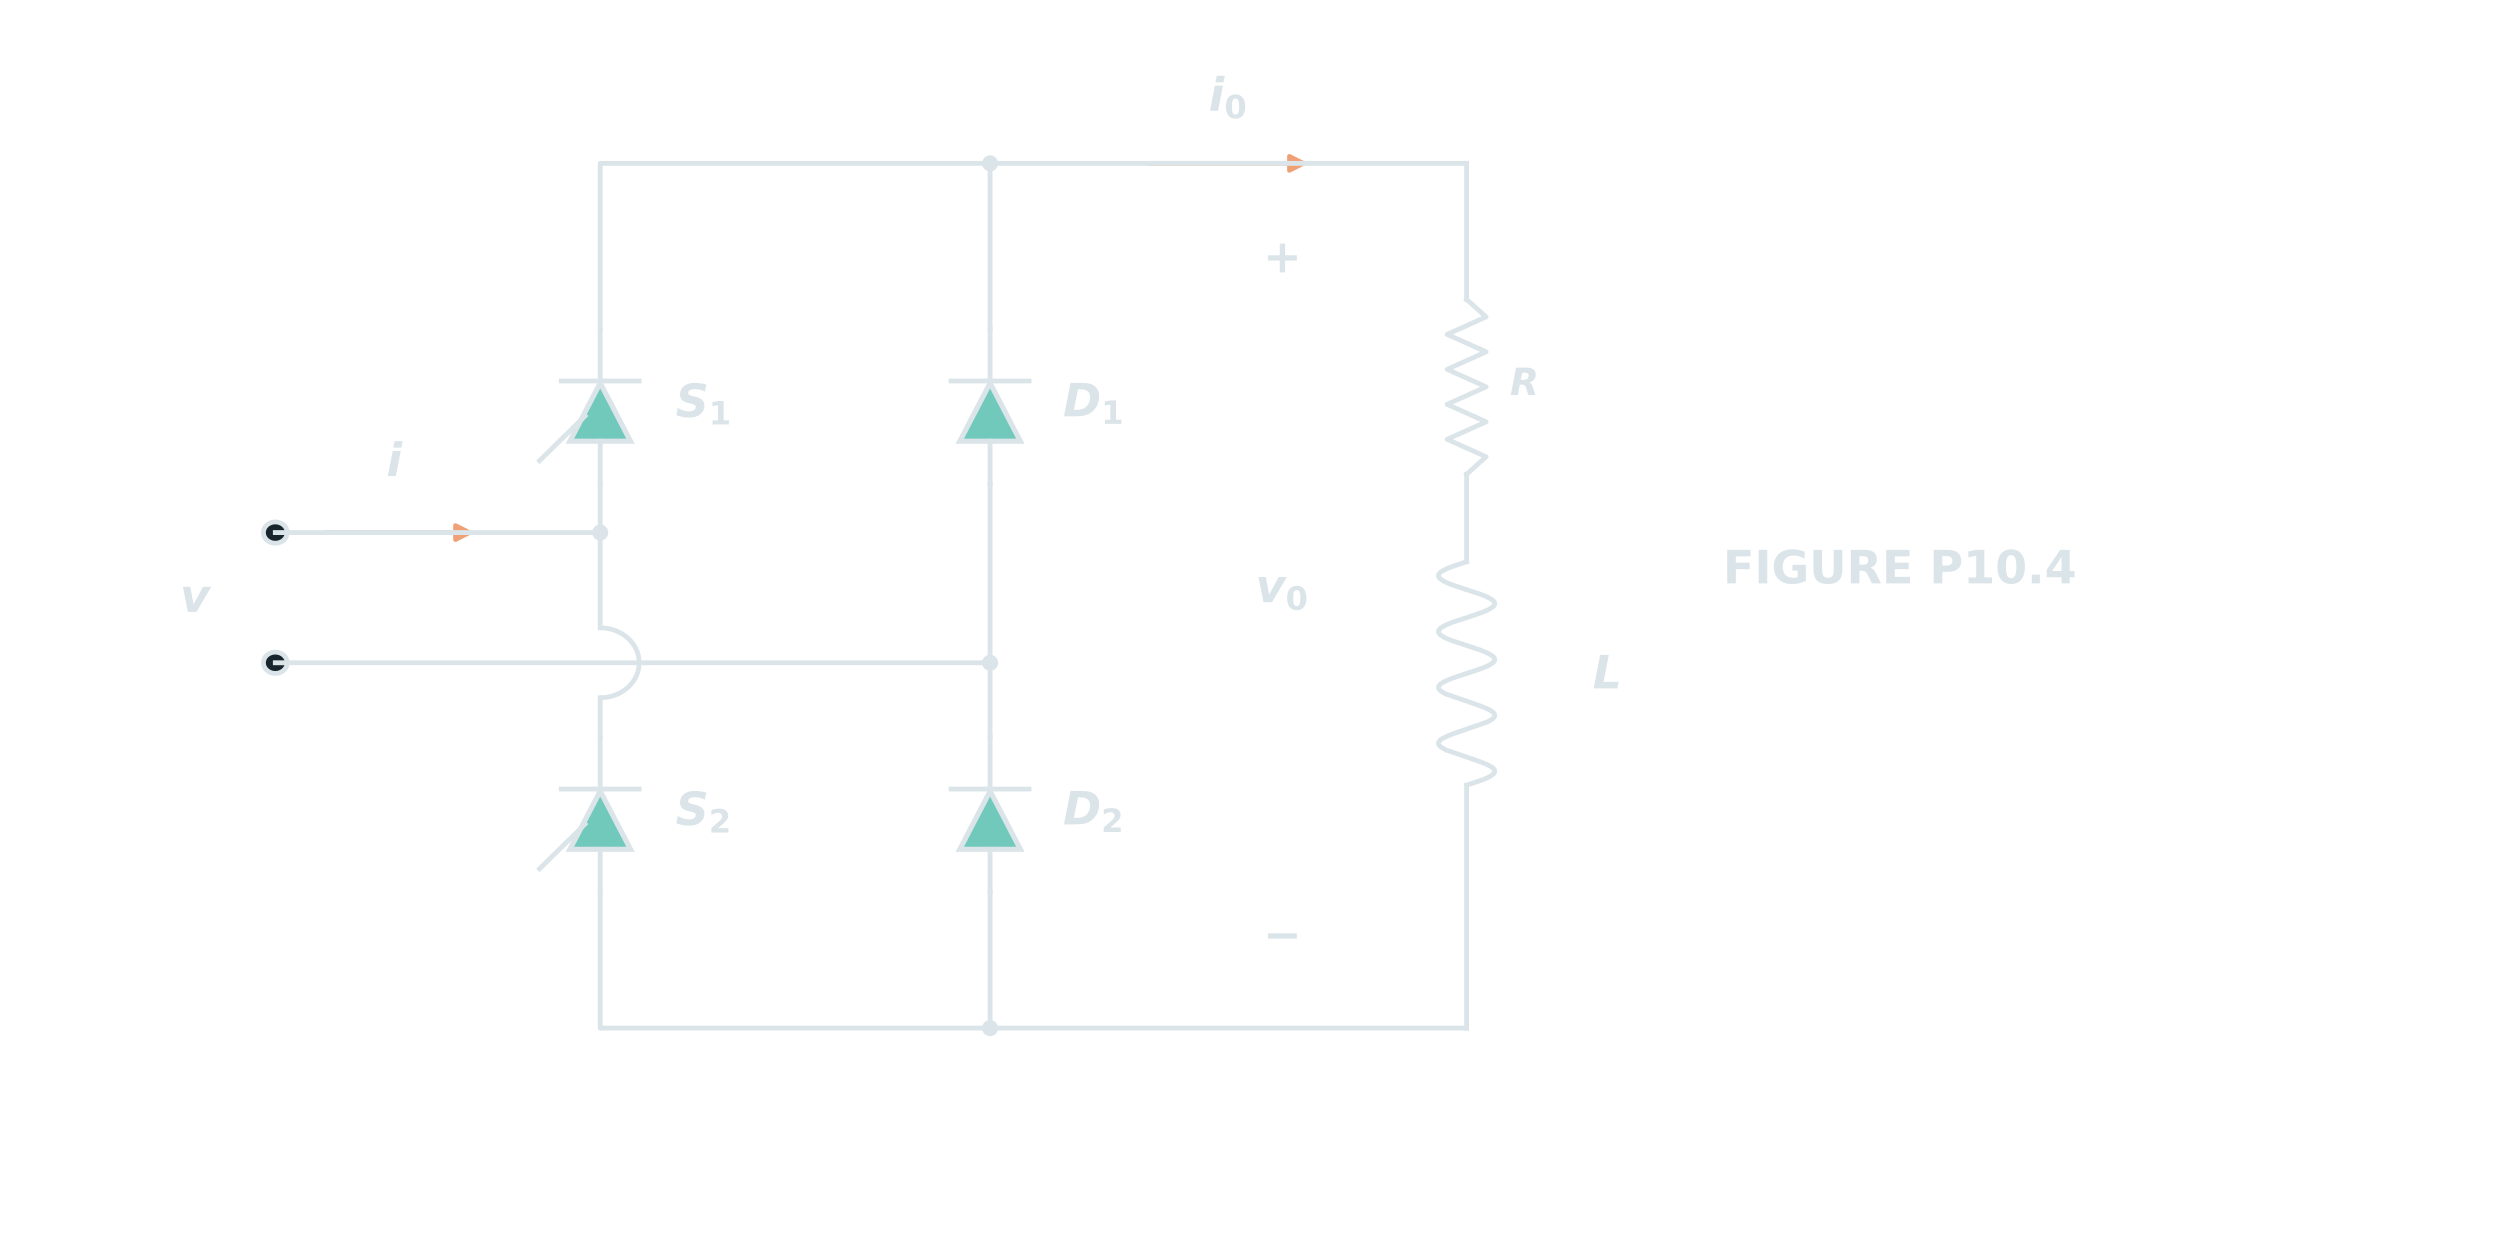
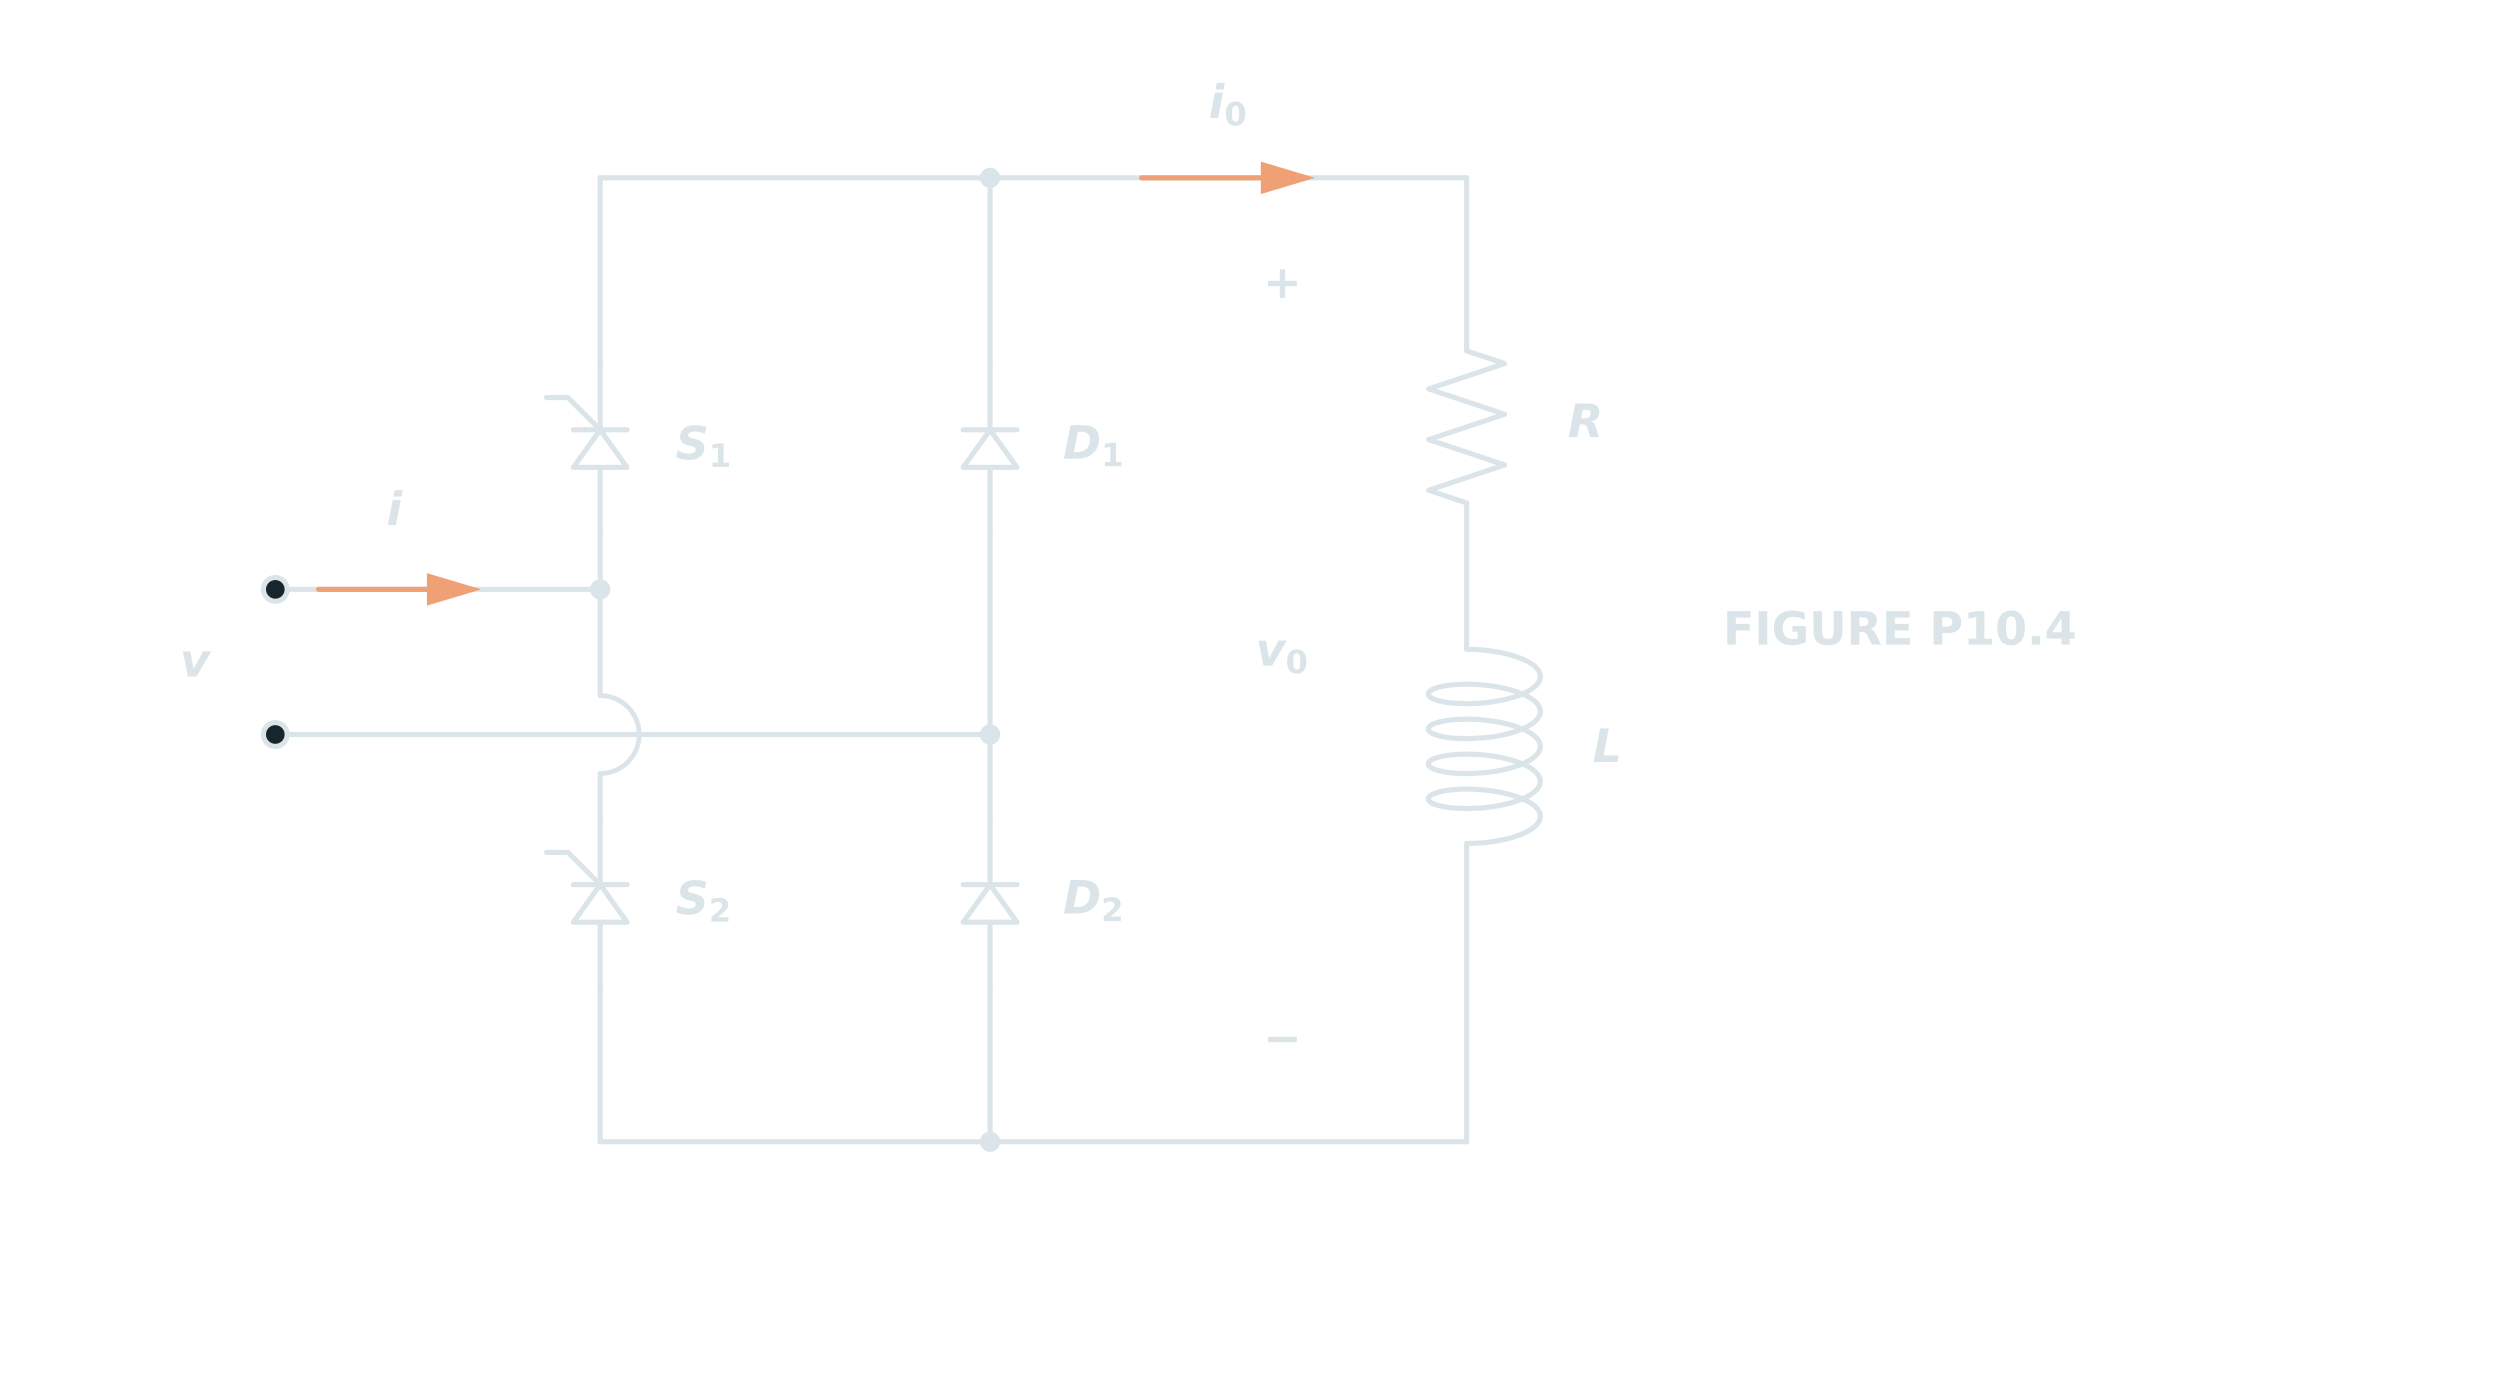
- <svg xmlns="http://www.w3.org/2000/svg" xmlns:xlink="http://www.w3.org/1999/xlink" width="777.312pt" height="385.56pt" viewBox="0 0 777.312 385.56" version="1.1">
+ <svg xmlns="http://www.w3.org/2000/svg" width="777.312pt" height="427.114pt" viewBox="0 0 777.312 427.114" version="1.1">
  <defs>
    <style type="text/css">*{stroke-linejoin: round; stroke-linecap: butt}</style>
  </defs>
  <g id="figure_1">
    <g id="patch_1">
-       <path d="M 0 385.56  L 777.312 385.56  L 777.312 0  L 0 0  L 0 385.56  z " style="fill: none" />
+       <path d="M 0 427.114 L 777.312 427.114 L 777.312 0 L 0 0 L 0 427.114 z " style="fill: none" />
    </g>
    <g id="axes_1">
      <g id="patch_2">
-         <path d="M 177.19 137.194  L 196.047 137.194  L 186.619 119.068  z " clip-path="url(#p17c7d38d05)" style="fill: #70c9bb; stroke: #dbe5e9; stroke-width: 1.6; stroke-linejoin: miter" />
-       </g>
-       <g id="patch_3">
-         <path d="M 177.19 264.076  L 196.047 264.076  L 186.619 245.95  z " clip-path="url(#p17c7d38d05)" style="fill: #70c9bb; stroke: #dbe5e9; stroke-width: 1.6; stroke-linejoin: miter" />
-       </g>
-       <g id="patch_4">
-         <path d="M 186.619 216.948  C 189.833 216.948 192.918 215.801 195.191 213.763  C 197.463 211.724 198.741 208.956 198.741 206.072  C 198.741 203.189 197.463 200.421 195.191 198.382  C 192.918 196.343 189.833 195.197 186.619 195.197  " clip-path="url(#p17c7d38d05)" style="fill: none; stroke: #dbe5e9; stroke-width: 1.5; stroke-linejoin: miter" />
-       </g>
-       <g id="patch_5">
-         <path d="M 298.413 137.194  L 317.27 137.194  L 307.841 119.068  z " clip-path="url(#p17c7d38d05)" style="fill: #70c9bb; stroke: #dbe5e9; stroke-width: 1.6; stroke-linejoin: miter" />
-       </g>
-       <g id="patch_6">
-         <path d="M 298.413 264.076  L 317.27 264.076  L 307.841 245.95  z " clip-path="url(#p17c7d38d05)" style="fill: #70c9bb; stroke: #dbe5e9; stroke-width: 1.6; stroke-linejoin: miter" />
-       </g>
-       <g id="patch_7">
-         <path d="M 101.07 165.591  Q 124.325 165.591 146.015 165.591  " clip-path="url(#p17c7d38d05)" style="fill: none; stroke: #f0a075; stroke-width: 1.4; stroke-linecap: round" />
-         <path d="M 141.615 163.391  L 146.015 165.591  L 141.615 167.791  z " clip-path="url(#p17c7d38d05)" style="fill: #f0a075; stroke: #f0a075; stroke-width: 1.4; stroke-linecap: round" />
-       </g>
-       <g id="patch_8">
-         <path d="M 85.6 168.914  C 86.583 168.914 87.525 168.564 88.219 167.941  C 88.914 167.318 89.304 166.472 89.304 165.591  C 89.304 164.71 88.914 163.864 88.219 163.241  C 87.525 162.618 86.583 162.268 85.6 162.268  C 84.618 162.268 83.676 162.618 82.981 163.241  C 82.287 163.864 81.896 164.71 81.896 165.591  C 81.896 166.472 82.287 167.318 82.981 167.941  C 83.676 168.564 84.618 168.914 85.6 168.914  z " clip-path="url(#p17c7d38d05)" style="fill: #18252c; stroke: #dbe5e9; stroke-width: 1.5; stroke-linejoin: miter" />
-       </g>
-       <g id="patch_9">
-         <path d="M 85.6 209.395  C 86.583 209.395 87.525 209.045 88.219 208.422  C 88.914 207.799 89.304 206.954 89.304 206.072  C 89.304 205.191 88.914 204.346 88.219 203.723  C 87.525 203.099 86.583 202.749 85.6 202.749  C 84.618 202.749 83.676 203.099 82.981 203.723  C 82.287 204.346 81.896 205.191 81.896 206.072  C 81.896 206.954 82.287 207.799 82.981 208.422  C 83.676 209.045 84.618 209.395 85.6 209.395  z " clip-path="url(#p17c7d38d05)" style="fill: #18252c; stroke: #dbe5e9; stroke-width: 1.5; stroke-linejoin: miter" />
-       </g>
-       <g id="patch_10">
-         <path d="M 356.986 50.793  Q 381.924 50.793 405.297 50.793  " clip-path="url(#p17c7d38d05)" style="fill: none; stroke: #f0a075; stroke-width: 1.4; stroke-linecap: round" />
-         <path d="M 400.897 48.593  L 405.297 50.793  L 400.897 52.993  z " clip-path="url(#p17c7d38d05)" style="fill: #f0a075; stroke: #f0a075; stroke-width: 1.4; stroke-linecap: round" />
-       </g>
-       <g id="line2d_1">
-         <path d="M 186.619 102.15  L 186.619 50.793  L 456.002 50.793  " clip-path="url(#p17c7d38d05)" style="fill: none; stroke: #dbe5e9; stroke-width: 1.5; stroke-linecap: square" />
-       </g>
-       <g id="line2d_2">
-         <path d="M 186.619 277.368  L 186.619 319.662  L 456.002 319.662  " clip-path="url(#p17c7d38d05)" style="fill: none; stroke: #dbe5e9; stroke-width: 1.5; stroke-linecap: square" />
-       </g>
-       <g id="line2d_3">
-         <path d="M 307.841 102.15  L 307.841 50.793  " clip-path="url(#p17c7d38d05)" style="fill: none; stroke: #dbe5e9; stroke-width: 1.5; stroke-linecap: square" />
-       </g>
-       <g id="line2d_4">
-         <path d="M 307.841 277.368  L 307.841 319.662  " clip-path="url(#p17c7d38d05)" style="fill: none; stroke: #dbe5e9; stroke-width: 1.5; stroke-linecap: square" />
-       </g>
-       <g id="line2d_5">
-         <path d="M 186.619 150.486  L 186.619 137.194  " clip-path="url(#p17c7d38d05)" style="fill: none; stroke: #dbe5e9; stroke-width: 1.5; stroke-linecap: square" />
-       </g>
-       <g id="line2d_6">
-         <path d="M 174.497 118.463  L 198.741 118.463  " clip-path="url(#p17c7d38d05)" style="fill: none; stroke: #dbe5e9; stroke-width: 1.5; stroke-linecap: square" />
-       </g>
-       <g id="line2d_7">
-         <path d="M 186.619 118.463  L 186.619 102.15  " clip-path="url(#p17c7d38d05)" style="fill: none; stroke: #dbe5e9; stroke-width: 1.5; stroke-linecap: square" />
-       </g>
-       <g id="line2d_8">
-         <path d="M 167.762 143.236  L 181.905 129.339  " clip-path="url(#p17c7d38d05)" style="fill: none; stroke: #dbe5e9; stroke-width: 1.5; stroke-linecap: square" />
-       </g>
-       <g id="line2d_9">
-         <path d="M 186.619 277.368  L 186.619 264.076  " clip-path="url(#p17c7d38d05)" style="fill: none; stroke: #dbe5e9; stroke-width: 1.5; stroke-linecap: square" />
-       </g>
-       <g id="line2d_10">
-         <path d="M 174.497 245.345  L 198.741 245.345  " clip-path="url(#p17c7d38d05)" style="fill: none; stroke: #dbe5e9; stroke-width: 1.5; stroke-linecap: square" />
-       </g>
-       <g id="line2d_11">
-         <path d="M 186.619 245.345  L 186.619 229.032  " clip-path="url(#p17c7d38d05)" style="fill: none; stroke: #dbe5e9; stroke-width: 1.5; stroke-linecap: square" />
-       </g>
-       <g id="line2d_12">
-         <path d="M 167.762 270.118  L 181.905 256.221  " clip-path="url(#p17c7d38d05)" style="fill: none; stroke: #dbe5e9; stroke-width: 1.5; stroke-linecap: square" />
-       </g>
-       <g id="line2d_13">
-         <path d="M 186.619 229.032  L 186.619 216.948  " clip-path="url(#p17c7d38d05)" style="fill: none; stroke: #dbe5e9; stroke-width: 1.5; stroke-linecap: square" />
-       </g>
-       <g id="line2d_14">
-         <path d="M 186.619 195.197  L 186.619 150.486  " clip-path="url(#p17c7d38d05)" style="fill: none; stroke: #dbe5e9; stroke-width: 1.5; stroke-linecap: square" />
-       </g>
-       <g id="line2d_15">
-         <path d="M 307.841 150.486  L 307.841 137.194  " clip-path="url(#p17c7d38d05)" style="fill: none; stroke: #dbe5e9; stroke-width: 1.5; stroke-linecap: square" />
-       </g>
-       <g id="line2d_16">
-         <path d="M 295.719 118.463  L 319.963 118.463  " clip-path="url(#p17c7d38d05)" style="fill: none; stroke: #dbe5e9; stroke-width: 1.5; stroke-linecap: square" />
-       </g>
-       <g id="line2d_17">
-         <path d="M 307.841 118.463  L 307.841 102.15  " clip-path="url(#p17c7d38d05)" style="fill: none; stroke: #dbe5e9; stroke-width: 1.5; stroke-linecap: square" />
-       </g>
-       <g id="line2d_18">
-         <path d="M 307.841 277.368  L 307.841 264.076  " clip-path="url(#p17c7d38d05)" style="fill: none; stroke: #dbe5e9; stroke-width: 1.5; stroke-linecap: square" />
-       </g>
-       <g id="line2d_19">
-         <path d="M 295.719 245.345  L 319.963 245.345  " clip-path="url(#p17c7d38d05)" style="fill: none; stroke: #dbe5e9; stroke-width: 1.5; stroke-linecap: square" />
-       </g>
-       <g id="line2d_20">
-         <path d="M 307.841 245.345  L 307.841 229.032  " clip-path="url(#p17c7d38d05)" style="fill: none; stroke: #dbe5e9; stroke-width: 1.5; stroke-linecap: square" />
-       </g>
-       <g id="line2d_21">
-         <path d="M 307.841 229.032  L 307.841 150.486  " clip-path="url(#p17c7d38d05)" style="fill: none; stroke: #dbe5e9; stroke-width: 1.5; stroke-linecap: square" />
-       </g>
-       <g id="line2d_22">
-         <path d="M 85.6 165.591  L 186.619 165.591  " clip-path="url(#p17c7d38d05)" style="fill: none; stroke: #dbe5e9; stroke-width: 1.5; stroke-linecap: square" />
-       </g>
-       <g id="line2d_23">
-         <path d="M 85.6 206.072  L 307.841 206.072  " clip-path="url(#p17c7d38d05)" style="fill: none; stroke: #dbe5e9; stroke-width: 1.5; stroke-linecap: square" />
-       </g>
-       <g id="line2d_24">
-         <defs>
-           <path id="m0730acde39" d="M 0 2  C 0.53 2 1.039 1.789 1.414 1.414  C 1.789 1.039 2 0.53 2 0  C 2 -0.53 1.789 -1.039 1.414 -1.414  C 1.039 -1.789 0.53 -2 0 -2  C -0.53 -2 -1.039 -1.789 -1.414 -1.414  C -1.789 -1.039 -2 -0.53 -2 0  C -2 0.53 -1.789 1.039 -1.414 1.414  C -1.039 1.789 -0.53 2 0 2  z " style="stroke: #dbe5e9" />
-         </defs>
-         <g clip-path="url(#p17c7d38d05)">
-           <use xlink:href="#m0730acde39" x="186.619" y="165.591" style="fill: #dbe5e9; stroke: #dbe5e9" />
-         </g>
-       </g>
-       <g id="line2d_25">
-         <g clip-path="url(#p17c7d38d05)">
-           <use xlink:href="#m0730acde39" x="307.841" y="206.072" style="fill: #dbe5e9; stroke: #dbe5e9" />
-         </g>
-       </g>
-       <g id="line2d_26">
-         <g clip-path="url(#p17c7d38d05)">
-           <use xlink:href="#m0730acde39" x="307.841" y="50.793" style="fill: #dbe5e9; stroke: #dbe5e9" />
-         </g>
-       </g>
-       <g id="line2d_27">
-         <g clip-path="url(#p17c7d38d05)">
-           <use xlink:href="#m0730acde39" x="307.841" y="319.662" style="fill: #dbe5e9; stroke: #dbe5e9" />
-         </g>
-       </g>
-       <g id="line2d_28">
-         <path d="M 456.002 50.793  L 456.002 93.087  " clip-path="url(#p17c7d38d05)" style="fill: none; stroke: #dbe5e9; stroke-width: 1.5; stroke-linecap: square" />
-       </g>
-       <g id="line2d_29">
-         <path d="M 456.002 93.087  L 462.063 98.525  L 449.941 103.963  L 462.063 109.4  L 449.941 114.838  L 462.063 120.276  L 449.941 125.714  L 462.063 131.152  L 449.941 136.589  L 462.063 142.027  L 456.002 147.465  " clip-path="url(#p17c7d38d05)" style="fill: none; stroke: #dbe5e9; stroke-width: 1.5; stroke-linecap: square" />
-       </g>
-       <g id="line2d_30">
-         <path d="M 456.002 147.465  L 456.002 174.654  " clip-path="url(#p17c7d38d05)" style="fill: none; stroke: #dbe5e9; stroke-width: 1.5; stroke-linecap: square" />
-       </g>
-       <g id="line2d_31">
-         <path d="M 456.002 244.137  L 461.176 242.389  L 463.115 241.515  L 464.349 240.641  L 464.661 240.204  L 464.756 239.767  L 464.633 239.33  L 464.296 238.893  L 463.751 238.456  L 462.1 237.582  L 459.845 236.708  L 449.66 233.212  L 448.098 232.338  L 447.604 231.901  L 447.319 231.464  L 447.251 231.027  L 447.401 230.59  L 447.765 230.153  L 448.335 229.716  L 450.029 228.842  L 452.315 227.968  L 462.461 224.472  L 463.979 223.598  L 464.447 223.161  L 464.705 222.724  L 464.746 222.287  L 464.569 221.85  L 464.178 221.413  L 463.584 220.976  L 461.847 220.102  L 459.531 219.228  L 449.427 215.732  L 447.955 214.858  L 447.512 214.421  L 447.281 213.984  L 447.268 213.547  L 447.472 213.11  L 447.889 212.673  L 449.314 211.799  L 451.401 210.925  L 455.31 209.614  L 460.602 207.866  L 462.69 206.992  L 464.115 206.118  L 464.532 205.681  L 464.736 205.244  L 464.722 204.807  L 464.491 204.37  L 464.048 203.933  L 462.577 203.059  L 460.454 202.185  L 456.52 200.874  L 451.255 199.126  L 449.203 198.252  L 447.825 197.378  L 447.435 196.941  L 447.257 196.504  L 447.298 196.067  L 447.556 195.63  L 448.025 195.193  L 449.542 194.319  L 451.699 193.445  L 457.037 191.697  L 460.893 190.386  L 462.908 189.512  L 464.238 188.638  L 464.603 188.201  L 464.753 187.764  L 464.685 187.327  L 464.4 186.89  L 463.906 186.453  L 462.343 185.579  L 460.153 184.705  L 454.795 182.957  L 450.968 181.646  L 448.991 180.772  L 447.708 179.898  L 447.37 179.461  L 447.247 179.024  L 447.343 178.587  L 447.654 178.15  L 448.174 177.713  L 449.781 176.839  L 452.004 175.965  L 456.002 174.654  L 456.002 174.654  " clip-path="url(#p17c7d38d05)" style="fill: none; stroke: #dbe5e9; stroke-width: 1.5; stroke-linecap: square" />
-       </g>
-       <g id="line2d_32">
-         <path d="M 456.002 244.137  L 456.002 319.662  " clip-path="url(#p17c7d38d05)" style="fill: none; stroke: #dbe5e9; stroke-width: 1.5; stroke-linecap: square" />
+         <path d="M 186.619 240.495 C 189.833 240.495 192.918 239.217 195.191 236.945 C 197.463 234.672 198.741 231.587 198.741 228.373 C 198.741 225.159 197.463 222.074 195.191 219.801 C 192.918 217.529 189.833 216.251 186.619 216.251 " clip-path="url(#pb4f938de0c)" style="fill: none; stroke: #dbe5e9; stroke-width: 1.5; stroke-linejoin: miter" />
+       </g>
+       <g id="schemdraw-a0-25">
+         <path d="M 194.97 145.322 L 186.619 133.631 L 178.268 145.322 L 194.97 145.322 z " clip-path="url(#pb4f938de0c)" style="fill: none; stroke: #dbe5e9; stroke-width: 1.6; stroke-linecap: round" />
+       </g>
+       <g id="schemdraw-a0-26">
+         <path d="M 194.97 286.748 L 186.619 275.057 L 178.268 286.748 L 194.97 286.748 z " clip-path="url(#pb4f938de0c)" style="fill: none; stroke: #dbe5e9; stroke-width: 1.6; stroke-linecap: round" />
+       </g>
+       <g id="schemdraw-a0-27">
+         <path d="M 299.49 145.322 L 307.841 133.631 L 316.192 145.322 L 299.49 145.322 z " clip-path="url(#pb4f938de0c)" style="fill: none; stroke: #dbe5e9; stroke-width: 1.6; stroke-linecap: round" />
+       </g>
+       <g id="schemdraw-a0-28">
+         <path d="M 299.49 286.748 L 307.841 275.057 L 316.192 286.748 L 299.49 286.748 z " clip-path="url(#pb4f938de0c)" style="fill: none; stroke: #dbe5e9; stroke-width: 1.6; stroke-linecap: round" />
+       </g>
+       <g id="schemdraw-a0-0">
+         <path d="M 186.619 112.539 L 186.619 83.917 L 186.619 55.295 " clip-path="url(#pb4f938de0c)" style="fill: none; stroke: #dbe5e9; stroke-width: 1.6; stroke-linecap: round" />
+       </g>
+       <g id="schemdraw-a0-1">
+         <path d="M 186.619 55.295 L 321.31 55.295 L 456.002 55.295 " clip-path="url(#pb4f938de0c)" style="fill: none; stroke: #dbe5e9; stroke-width: 1.6; stroke-linecap: round" />
+       </g>
+       <g id="schemdraw-a0-2">
+         <path d="M 186.619 307.841 L 186.619 331.412 L 186.619 354.983 " clip-path="url(#pb4f938de0c)" style="fill: none; stroke: #dbe5e9; stroke-width: 1.6; stroke-linecap: round" />
+       </g>
+       <g id="schemdraw-a0-3">
+         <path d="M 186.619 354.983 L 321.31 354.983 L 456.002 354.983 " clip-path="url(#pb4f938de0c)" style="fill: none; stroke: #dbe5e9; stroke-width: 1.6; stroke-linecap: round" />
+       </g>
+       <g id="schemdraw-a0-4">
+         <path d="M 307.841 112.539 L 307.841 83.917 L 307.841 55.295 " clip-path="url(#pb4f938de0c)" style="fill: none; stroke: #dbe5e9; stroke-width: 1.6; stroke-linecap: round" />
+       </g>
+       <g id="schemdraw-a0-5">
+         <path d="M 307.841 307.841 L 307.841 331.412 L 307.841 354.983 " clip-path="url(#pb4f938de0c)" style="fill: none; stroke: #dbe5e9; stroke-width: 1.6; stroke-linecap: round" />
+       </g>
+       <g id="schemdraw-a0-6">
+         <path d="M 186.619 166.415 L 186.619 145.322 M 194.97 133.631 L 178.268 133.631 M 186.619 133.631 L 186.619 112.539 " clip-path="url(#pb4f938de0c)" style="fill: none; stroke: #dbe5e9; stroke-width: 1.6; stroke-linecap: round" />
+       </g>
+       <g id="schemdraw-a0-7">
+         <path d="M 186.619 133.631 L 176.598 123.61 L 169.917 123.61 " clip-path="url(#pb4f938de0c)" style="fill: none; stroke: #dbe5e9; stroke-width: 1.6; stroke-linecap: round" />
+       </g>
+       <g id="schemdraw-a0-8">
+         <path d="M 186.619 307.841 L 186.619 286.748 M 194.97 275.057 L 178.268 275.057 M 186.619 275.057 L 186.619 253.965 " clip-path="url(#pb4f938de0c)" style="fill: none; stroke: #dbe5e9; stroke-width: 1.6; stroke-linecap: round" />
+       </g>
+       <g id="schemdraw-a0-9">
+         <path d="M 186.619 275.057 L 176.598 265.036 L 169.917 265.036 " clip-path="url(#pb4f938de0c)" style="fill: none; stroke: #dbe5e9; stroke-width: 1.6; stroke-linecap: round" />
+       </g>
+       <g id="schemdraw-a0-10">
+         <path d="M 186.619 253.965 L 186.619 247.23 L 186.619 240.495 " clip-path="url(#pb4f938de0c)" style="fill: none; stroke: #dbe5e9; stroke-width: 1.6; stroke-linecap: round" />
+       </g>
+       <g id="schemdraw-a0-11">
+         <path d="M 186.619 216.251 L 186.619 191.333 L 186.619 166.415 " clip-path="url(#pb4f938de0c)" style="fill: none; stroke: #dbe5e9; stroke-width: 1.6; stroke-linecap: round" />
+       </g>
+       <g id="schemdraw-a0-12">
+         <path d="M 307.841 166.415 L 307.841 145.322 M 299.49 133.631 L 316.192 133.631 M 307.841 133.631 L 307.841 112.539 " clip-path="url(#pb4f938de0c)" style="fill: none; stroke: #dbe5e9; stroke-width: 1.6; stroke-linecap: round" />
+       </g>
+       <g id="schemdraw-a0-13">
+         <path d="M 307.841 307.841 L 307.841 286.748 M 299.49 275.057 L 316.192 275.057 M 307.841 275.057 L 307.841 253.965 " clip-path="url(#pb4f938de0c)" style="fill: none; stroke: #dbe5e9; stroke-width: 1.6; stroke-linecap: round" />
+       </g>
+       <g id="schemdraw-a0-14">
+         <path d="M 307.841 253.965 L 307.841 210.19 L 307.841 166.415 " clip-path="url(#pb4f938de0c)" style="fill: none; stroke: #dbe5e9; stroke-width: 1.6; stroke-linecap: round" />
+       </g>
+       <g id="schemdraw-a0-15">
+         <path d="M 85.6 183.252 L 136.11 183.252 L 186.619 183.252 " clip-path="url(#pb4f938de0c)" style="fill: none; stroke: #dbe5e9; stroke-width: 1.6; stroke-linecap: round" />
+       </g>
+       <g id="schemdraw-a0-16">
+         <path d="M 85.6 228.373 L 196.721 228.373 L 307.841 228.373 " clip-path="url(#pb4f938de0c)" style="fill: none; stroke: #dbe5e9; stroke-width: 1.6; stroke-linecap: round" />
+       </g>
+       <g id="schemdraw-a0-17">
+         <path d="M 99.069 183.252 L 124.324 183.252 L 132.742 183.252 " clip-path="url(#pb4f938de0c)" style="fill: none; stroke: #f0a075; stroke-width: 1.6; stroke-linecap: round" />
+       </g>
+       <g id="schemdraw-a0-33">
+         <path d="M 132.742 178.201 L 149.579 183.252 L 132.742 188.303 z " clip-path="url(#pb4f938de0c)" style="fill: #f0a075" />
+       </g>
+       <g id="schemdraw-a0-18">
+         <path d="M 456.002 55.295 L 456.002 78.866 L 456.002 102.437 " clip-path="url(#pb4f938de0c)" style="fill: none; stroke: #dbe5e9; stroke-width: 1.6; stroke-linecap: round" />
+       </g>
+       <g id="schemdraw-a0-19">
+         <path d="M 456.002 102.437 L 456.002 109.104 L 467.821 113.044 L 444.183 120.923 L 467.821 128.803 L 444.183 136.682 L 467.821 144.561 L 444.183 152.441 L 456.002 156.381 L 456.002 163.048 " clip-path="url(#pb4f938de0c)" style="fill: none; stroke: #dbe5e9; stroke-width: 1.6; stroke-linecap: round" />
+       </g>
+       <g id="schemdraw-a0-20">
+         <path d="M 456.002 163.048 L 456.002 178.201 L 456.002 193.353 " clip-path="url(#pb4f938de0c)" style="fill: none; stroke: #dbe5e9; stroke-width: 1.6; stroke-linecap: round" />
+       </g>
+       <g id="schemdraw-a0-21">
+         <path d="M 456.002 193.353 L 456.002 201.873 L 458.457 201.928 L 460.976 202.098 L 463.506 202.382 L 465.995 202.782 L 468.388 203.293 L 470.637 203.91 L 472.694 204.625 L 474.515 205.429 L 476.061 206.31 L 477.301 207.255 L 478.209 208.249 L 478.764 209.276 L 478.955 210.32 L 478.779 211.365 L 478.239 212.393 L 477.346 213.389 L 476.12 214.336 L 474.585 215.22 L 472.775 216.027 L 470.728 216.746 L 468.486 217.368 L 466.097 217.883 L 463.612 218.287 L 461.082 218.577 L 456.102 218.811 L 451.577 218.609 L 449.605 218.362 L 447.884 218.029 L 446.451 217.625 L 445.334 217.163 L 444.559 216.657 L 444.141 216.124 L 444.09 215.58 L 444.405 215.043 L 445.081 214.528 L 446.103 214.051 L 447.45 213.629 L 449.094 213.276 L 450.999 213.003 L 453.126 212.823 L 455.429 212.743 L 457.861 212.772 L 460.369 212.914 L 462.902 213.171 L 465.405 213.543 L 467.826 214.028 L 470.114 214.62 L 472.221 215.313 L 474.102 216.097 L 475.718 216.961 L 477.034 217.891 L 478.023 218.875 L 478.664 219.895 L 478.943 220.937 L 478.855 221.983 L 478.401 223.017 L 477.591 224.021 L 476.443 224.981 L 474.979 225.882 L 473.232 226.709 L 471.237 227.45 L 469.038 228.096 L 466.68 228.637 L 464.213 229.069 L 461.689 229.386 L 456.683 229.675 L 452.082 229.522 L 450.056 229.297 L 448.271 228.984 L 446.766 228.595 L 445.572 228.146 L 444.713 227.649 L 444.208 227.121 L 444.068 226.578 L 444.296 226.038 L 444.887 225.516 L 445.828 225.029 L 447.099 224.592 L 448.675 224.221 L 450.521 223.928 L 452.598 223.724 L 454.864 223.62 L 457.269 223.623 L 459.764 223.737 L 462.296 223.967 L 464.811 224.311 L 467.257 224.769 L 469.581 225.336 L 471.736 226.006 L 473.674 226.769 L 475.357 227.615 L 476.747 228.53 L 477.817 229.503 L 478.543 230.516 L 478.909 231.554 L 478.909 232.6 L 478.543 233.639 L 477.817 234.652 L 476.747 235.624 L 475.357 236.54 L 473.674 237.386 L 471.736 238.149 L 469.581 238.818 L 467.257 239.385 L 464.811 239.843 L 462.296 240.188 L 457.269 240.532 L 452.598 240.43 L 450.521 240.226 L 448.675 239.933 L 447.099 239.562 L 445.828 239.126 L 444.887 238.639 L 444.296 238.117 L 444.068 237.576 L 444.208 237.034 L 444.713 236.506 L 445.572 236.009 L 446.766 235.559 L 448.271 235.171 L 450.056 234.858 L 452.082 234.632 L 454.306 234.503 L 456.683 234.48 L 459.161 234.567 L 461.689 234.769 L 464.213 235.086 L 466.68 235.517 L 469.038 236.059 L 471.237 236.704 L 473.232 237.446 L 474.979 238.273 L 476.443 239.173 L 477.591 240.133 L 478.401 241.138 L 478.855 242.171 L 478.943 243.217 L 478.664 244.259 L 478.023 245.28 L 477.034 246.263 L 475.718 247.194 L 474.102 248.058 L 472.221 248.841 L 470.114 249.534 L 467.826 250.126 L 465.405 250.611 L 462.902 250.983 L 460.369 251.24 L 455.429 251.411 L 450.999 251.151 L 449.094 250.879 L 447.45 250.525 L 446.103 250.103 L 445.081 249.627 L 444.405 249.112 L 444.09 248.574 L 444.141 248.03 L 444.559 247.497 L 445.334 246.992 L 446.451 246.529 L 447.884 246.125 L 449.605 245.793 L 451.577 245.545 L 453.758 245.392 L 456.102 245.343 L 458.561 245.403 L 461.082 245.577 L 463.612 245.867 L 466.097 246.271 L 468.486 246.787 L 470.728 247.408 L 472.775 248.127 L 474.585 248.935 L 476.12 249.819 L 477.346 250.766 L 478.239 251.761 L 478.779 252.79 L 478.955 253.834 L 478.764 254.878 L 478.209 255.906 L 477.301 256.899 L 476.061 257.844 L 474.515 258.725 L 472.694 259.529 L 470.637 260.245 L 468.388 260.862 L 465.995 261.373 L 463.506 261.772 L 460.976 262.057 L 456.002 262.282 L 456.002 270.801 L 456.002 270.801 " clip-path="url(#pb4f938de0c)" style="fill: none; stroke: #dbe5e9; stroke-width: 1.6; stroke-linecap: round" />
+       </g>
+       <g id="schemdraw-a0-22">
+         <path d="M 456.002 270.801 L 456.002 312.892 L 456.002 354.983 " clip-path="url(#pb4f938de0c)" style="fill: none; stroke: #dbe5e9; stroke-width: 1.6; stroke-linecap: round" />
+       </g>
+       <g id="schemdraw-a0-23">
+         <path d="M 354.983 55.295 L 381.921 55.295 L 392.023 55.295 " clip-path="url(#pb4f938de0c)" style="fill: none; stroke: #f0a075; stroke-width: 1.6; stroke-linecap: round" />
+       </g>
+       <g id="schemdraw-a0-36">
+         <path d="M 392.023 50.244 L 408.86 55.295 L 392.023 60.346 z " clip-path="url(#pb4f938de0c)" style="fill: #f0a075" />
+       </g>
+       <g id="schemdraw-a0-29">
+         <path d="M 186.619 185.609 C 187.244 185.609 187.844 185.36 188.286 184.918 C 188.728 184.476 188.976 183.877 188.976 183.252 C 188.976 182.626 188.728 182.027 188.286 181.585 C 187.844 181.143 187.244 180.894 186.619 180.894 C 185.994 180.894 185.394 181.143 184.952 181.585 C 184.51 182.027 184.262 182.626 184.262 183.252 C 184.262 183.877 184.51 184.476 184.952 184.918 C 185.394 185.36 185.994 185.609 186.619 185.609 z " clip-path="url(#pb4f938de0c)" style="fill: #dbe5e9; stroke: #dbe5e9; stroke-width: 1.6; stroke-linejoin: miter" />
+       </g>
+       <g id="schemdraw-a0-30">
+         <path d="M 307.841 230.73 C 308.466 230.73 309.066 230.482 309.508 230.04 C 309.95 229.598 310.198 228.998 310.198 228.373 C 310.198 227.748 309.95 227.148 309.508 226.706 C 309.066 226.264 308.466 226.016 307.841 226.016 C 307.216 226.016 306.616 226.264 306.174 226.706 C 305.732 227.148 305.484 227.748 305.484 228.373 C 305.484 228.998 305.732 229.598 306.174 230.04 C 306.616 230.482 307.216 230.73 307.841 230.73 z " clip-path="url(#pb4f938de0c)" style="fill: #dbe5e9; stroke: #dbe5e9; stroke-width: 1.6; stroke-linejoin: miter" />
+       </g>
+       <g id="schemdraw-a0-31">
+         <path d="M 307.841 57.652 C 308.466 57.652 309.066 57.403 309.508 56.961 C 309.95 56.519 310.198 55.92 310.198 55.295 C 310.198 54.67 309.95 54.07 309.508 53.628 C 309.066 53.186 308.466 52.938 307.841 52.938 C 307.216 52.938 306.616 53.186 306.174 53.628 C 305.732 54.07 305.484 54.67 305.484 55.295 C 305.484 55.92 305.732 56.519 306.174 56.961 C 306.616 57.403 307.216 57.652 307.841 57.652 z " clip-path="url(#pb4f938de0c)" style="fill: #dbe5e9; stroke: #dbe5e9; stroke-width: 1.6; stroke-linejoin: miter" />
+       </g>
+       <g id="schemdraw-a0-32">
+         <path d="M 307.841 357.34 C 308.466 357.34 309.066 357.092 309.508 356.65 C 309.95 356.208 310.198 355.608 310.198 354.983 C 310.198 354.358 309.95 353.758 309.508 353.316 C 309.066 352.874 308.466 352.626 307.841 352.626 C 307.216 352.626 306.616 352.874 306.174 353.316 C 305.732 353.758 305.484 354.358 305.484 354.983 C 305.484 355.608 305.732 356.208 306.174 356.65 C 306.616 357.092 307.216 357.34 307.841 357.34 z " clip-path="url(#pb4f938de0c)" style="fill: #dbe5e9; stroke: #dbe5e9; stroke-width: 1.6; stroke-linejoin: miter" />
+       </g>
+       <g id="schemdraw-a0-34">
+         <path d="M 85.6 186.956 C 86.583 186.956 87.525 186.565 88.219 185.871 C 88.914 185.176 89.304 184.234 89.304 183.252 C 89.304 182.269 88.914 181.327 88.219 180.632 C 87.525 179.938 86.583 179.548 85.6 179.548 C 84.618 179.548 83.676 179.938 82.981 180.632 C 82.287 181.327 81.896 182.269 81.896 183.252 C 81.896 184.234 82.287 185.176 82.981 185.871 C 83.676 186.565 84.618 186.956 85.6 186.956 z " clip-path="url(#pb4f938de0c)" style="fill: #18252c; stroke: #dbe5e9; stroke-width: 1.6; stroke-linejoin: miter" />
+       </g>
+       <g id="schemdraw-a0-35">
+         <path d="M 85.6 232.077 C 86.583 232.077 87.525 231.687 88.219 230.992 C 88.914 230.298 89.304 229.356 89.304 228.373 C 89.304 227.391 88.914 226.449 88.219 225.754 C 87.525 225.059 86.583 224.669 85.6 224.669 C 84.618 224.669 83.676 225.059 82.981 225.754 C 82.287 226.449 81.896 227.391 81.896 228.373 C 81.896 229.356 82.287 230.298 82.981 230.992 C 83.676 231.687 84.618 232.077 85.6 232.077 z " clip-path="url(#pb4f938de0c)" style="fill: #18252c; stroke: #dbe5e9; stroke-width: 1.6; stroke-linejoin: miter" />
      </g>
      <g id="text_1">
-         <g style="fill: #dbe5e9" transform="translate(210.0788 130.0326)">
+         <g style="fill: #dbe5e9" transform="translate(210.0788 143.1915)">
          <text>
            <tspan x="0" y="-0.391" style="font-style: oblique; font-weight: 700; font-size: 14.3px; font-family: 'DejaVu Sans'; fill: #dbe5e9">S</tspan>
            <tspan x="10.297" y="1.953" style="font-weight: 700; font-size: 10.01px; font-family: 'DejaVu Sans'; fill: #dbe5e9">1</tspan>
          </text>
        </g>
      </g>
      <g id="text_2">
-         <g style="fill: #dbe5e9" transform="translate(210.0788 256.9146)">
+         <g style="fill: #dbe5e9" transform="translate(210.0788 284.6175)">
          <text>
            <tspan x="0" y="-0.391" style="font-style: oblique; font-weight: 700; font-size: 14.3px; font-family: 'DejaVu Sans'; fill: #dbe5e9">S</tspan>
            <tspan x="10.297" y="1.953" style="font-weight: 700; font-size: 10.01px; font-family: 'DejaVu Sans'; fill: #dbe5e9">2</tspan>
          </text>
        </g>
      </g>
      <g id="text_3">
-         <g style="fill: #dbe5e9" transform="translate(330.5146 130.0326)">
+         <g style="fill: #dbe5e9" transform="translate(330.5146 143.1915)">
          <text>
            <tspan x="0" y="-0.578" style="font-style: oblique; font-weight: 700; font-size: 14.3px; font-family: 'DejaVu Sans'; fill: #dbe5e9">D</tspan>
            <tspan x="11.868" y="1.766" style="font-weight: 700; font-size: 10.01px; font-family: 'DejaVu Sans'; fill: #dbe5e9">1</tspan>
          </text>
        </g>
      </g>
      <g id="text_4">
-         <g style="fill: #dbe5e9" transform="translate(330.5146 256.9146)">
+         <g style="fill: #dbe5e9" transform="translate(330.5146 284.6175)">
          <text>
            <tspan x="0" y="-0.578" style="font-style: oblique; font-weight: 700; font-size: 14.3px; font-family: 'DejaVu Sans'; fill: #dbe5e9">D</tspan>
            <tspan x="11.868" y="1.766" style="font-weight: 700; font-size: 10.01px; font-family: 'DejaVu Sans'; fill: #dbe5e9">2</tspan>
          </text>
        </g>
      </g>
      <g id="text_5">
-         <g style="fill: #dbe5e9" transform="translate(120.1379 148.1603)">
+         <g style="fill: #dbe5e9" transform="translate(120.1379 163.3969)">
          <text>
            <tspan x="0" y="-0.141" style="font-style: oblique; font-weight: 700; font-size: 14.3px; font-family: 'DejaVu Sans'; fill: #dbe5e9">i</tspan>
          </text>
        </g>
      </g>
      <g id="text_6">
-         <g style="fill: #dbe5e9" transform="translate(55.96337 190.4526)">
+         <g style="fill: #dbe5e9" transform="translate(55.96337 210.5372)">
          <text>
            <tspan x="0" y="-0.188" style="font-style: oblique; font-weight: 700; font-size: 14.3px; font-family: 'DejaVu Sans'; fill: #dbe5e9">v</tspan>
          </text>
        </g>
      </g>
      <g id="text_7">
-         <g style="fill: #dbe5e9" transform="translate(469.4709 123.3153)">
-           <text>
-             <tspan x="0" y="-0.484" style="font-style: oblique; font-weight: 700; font-size: 11.7px; font-family: 'DejaVu Sans'; fill: #dbe5e9">R</tspan>
+         <g style="fill: #dbe5e9" transform="translate(487.4649 136.4569)">
+           <text>
+             <tspan x="0" y="-0.578" style="font-style: oblique; font-weight: 700; font-size: 14.3px; font-family: 'DejaVu Sans'; fill: #dbe5e9">R</tspan>
          </text>
        </g>
      </g>
      <g id="text_8">
-         <g style="fill: #dbe5e9" transform="translate(495.2004 214.6206)">
+         <g style="fill: #dbe5e9" transform="translate(495.2004 237.4755)">
          <text>
            <tspan x="0" y="-0.578" style="font-style: oblique; font-weight: 700; font-size: 14.3px; font-family: 'DejaVu Sans'; fill: #dbe5e9">L</tspan>
          </text>
        </g>
      </g>
      <g id="text_9">
-         <text style="font-weight: 700; font-size: 14.3px; font-family: 'DejaVu Sans'; text-anchor: middle; fill: #dbe5e9" x="590.693" y="181.39" transform="rotate(-0 590.6931 181.3896)">FIGURE P10.4</text>
+         <text style="font-weight: 700; font-size: 14.3px; font-family: 'DejaVu Sans'; text-anchor: middle; fill: #dbe5e9" x="590.693" y="200.435" transform="rotate(-0 590.6931 200.4354)">FIGURE P10.4</text>
      </g>
      <g id="text_10">
-         <g style="fill: #dbe5e9" transform="translate(375.7724 34.57072)">
+         <g style="fill: #dbe5e9" transform="translate(375.7724 36.78695)">
          <text>
            <tspan x="0" y="-0.141" style="font-style: oblique; font-weight: 700; font-size: 14.3px; font-family: 'DejaVu Sans'; fill: #dbe5e9">i</tspan>
            <tspan x="4.901" y="2.203" style="font-weight: 700; font-size: 10.01px; font-family: 'DejaVu Sans'; fill: #dbe5e9">0</tspan>
          </text>
        </g>
      </g>
      <g id="text_11">
-         <g style="fill: #dbe5e9" transform="translate(392.7519 84.71765)">
+         <g style="fill: #dbe5e9" transform="translate(392.7519 92.68222)">
          <text>
            <tspan x="0" y="-0.031" style="font-weight: 700; font-size: 14.3px; font-family: 'DejaVu Sans'; fill: #dbe5e9">+</tspan>
          </text>
        </g>
      </g>
      <g id="text_12">
-         <g style="fill: #dbe5e9" transform="translate(392.7519 296.1876)">
+         <g style="fill: #dbe5e9" transform="translate(392.7519 328.3922)">
          <text>
            <tspan x="0" y="-0.688" style="font-weight: 700; font-size: 14.3px; font-family: 'DejaVu Sans'; fill: #dbe5e9">−</tspan>
          </text>
        </g>
      </g>
      <g id="text_13">
-         <g style="fill: #dbe5e9" transform="translate(390.3924 187.4316)">
+         <g style="fill: #dbe5e9" transform="translate(390.3924 207.1699)">
          <text>
            <tspan x="0" y="-0.188" style="font-style: oblique; font-weight: 700; font-size: 14.3px; font-family: 'DejaVu Sans'; fill: #dbe5e9">v</tspan>
            <tspan x="9.32" y="2.156" style="font-weight: 700; font-size: 10.01px; font-family: 'DejaVu Sans'; fill: #dbe5e9">0</tspan>
          </text>
        </g>
      </g>
    </g>
  </g>
  <defs>
-     <clipPath id="p17c7d38d05">
-       <rect x="11.52" y="11.52" width="754.272" height="362.52" />
+     <clipPath id="pb4f938de0c">
+       <rect x="11.52" y="11.52" width="754.272" height="404.074" />
    </clipPath>
  </defs>
</svg>
